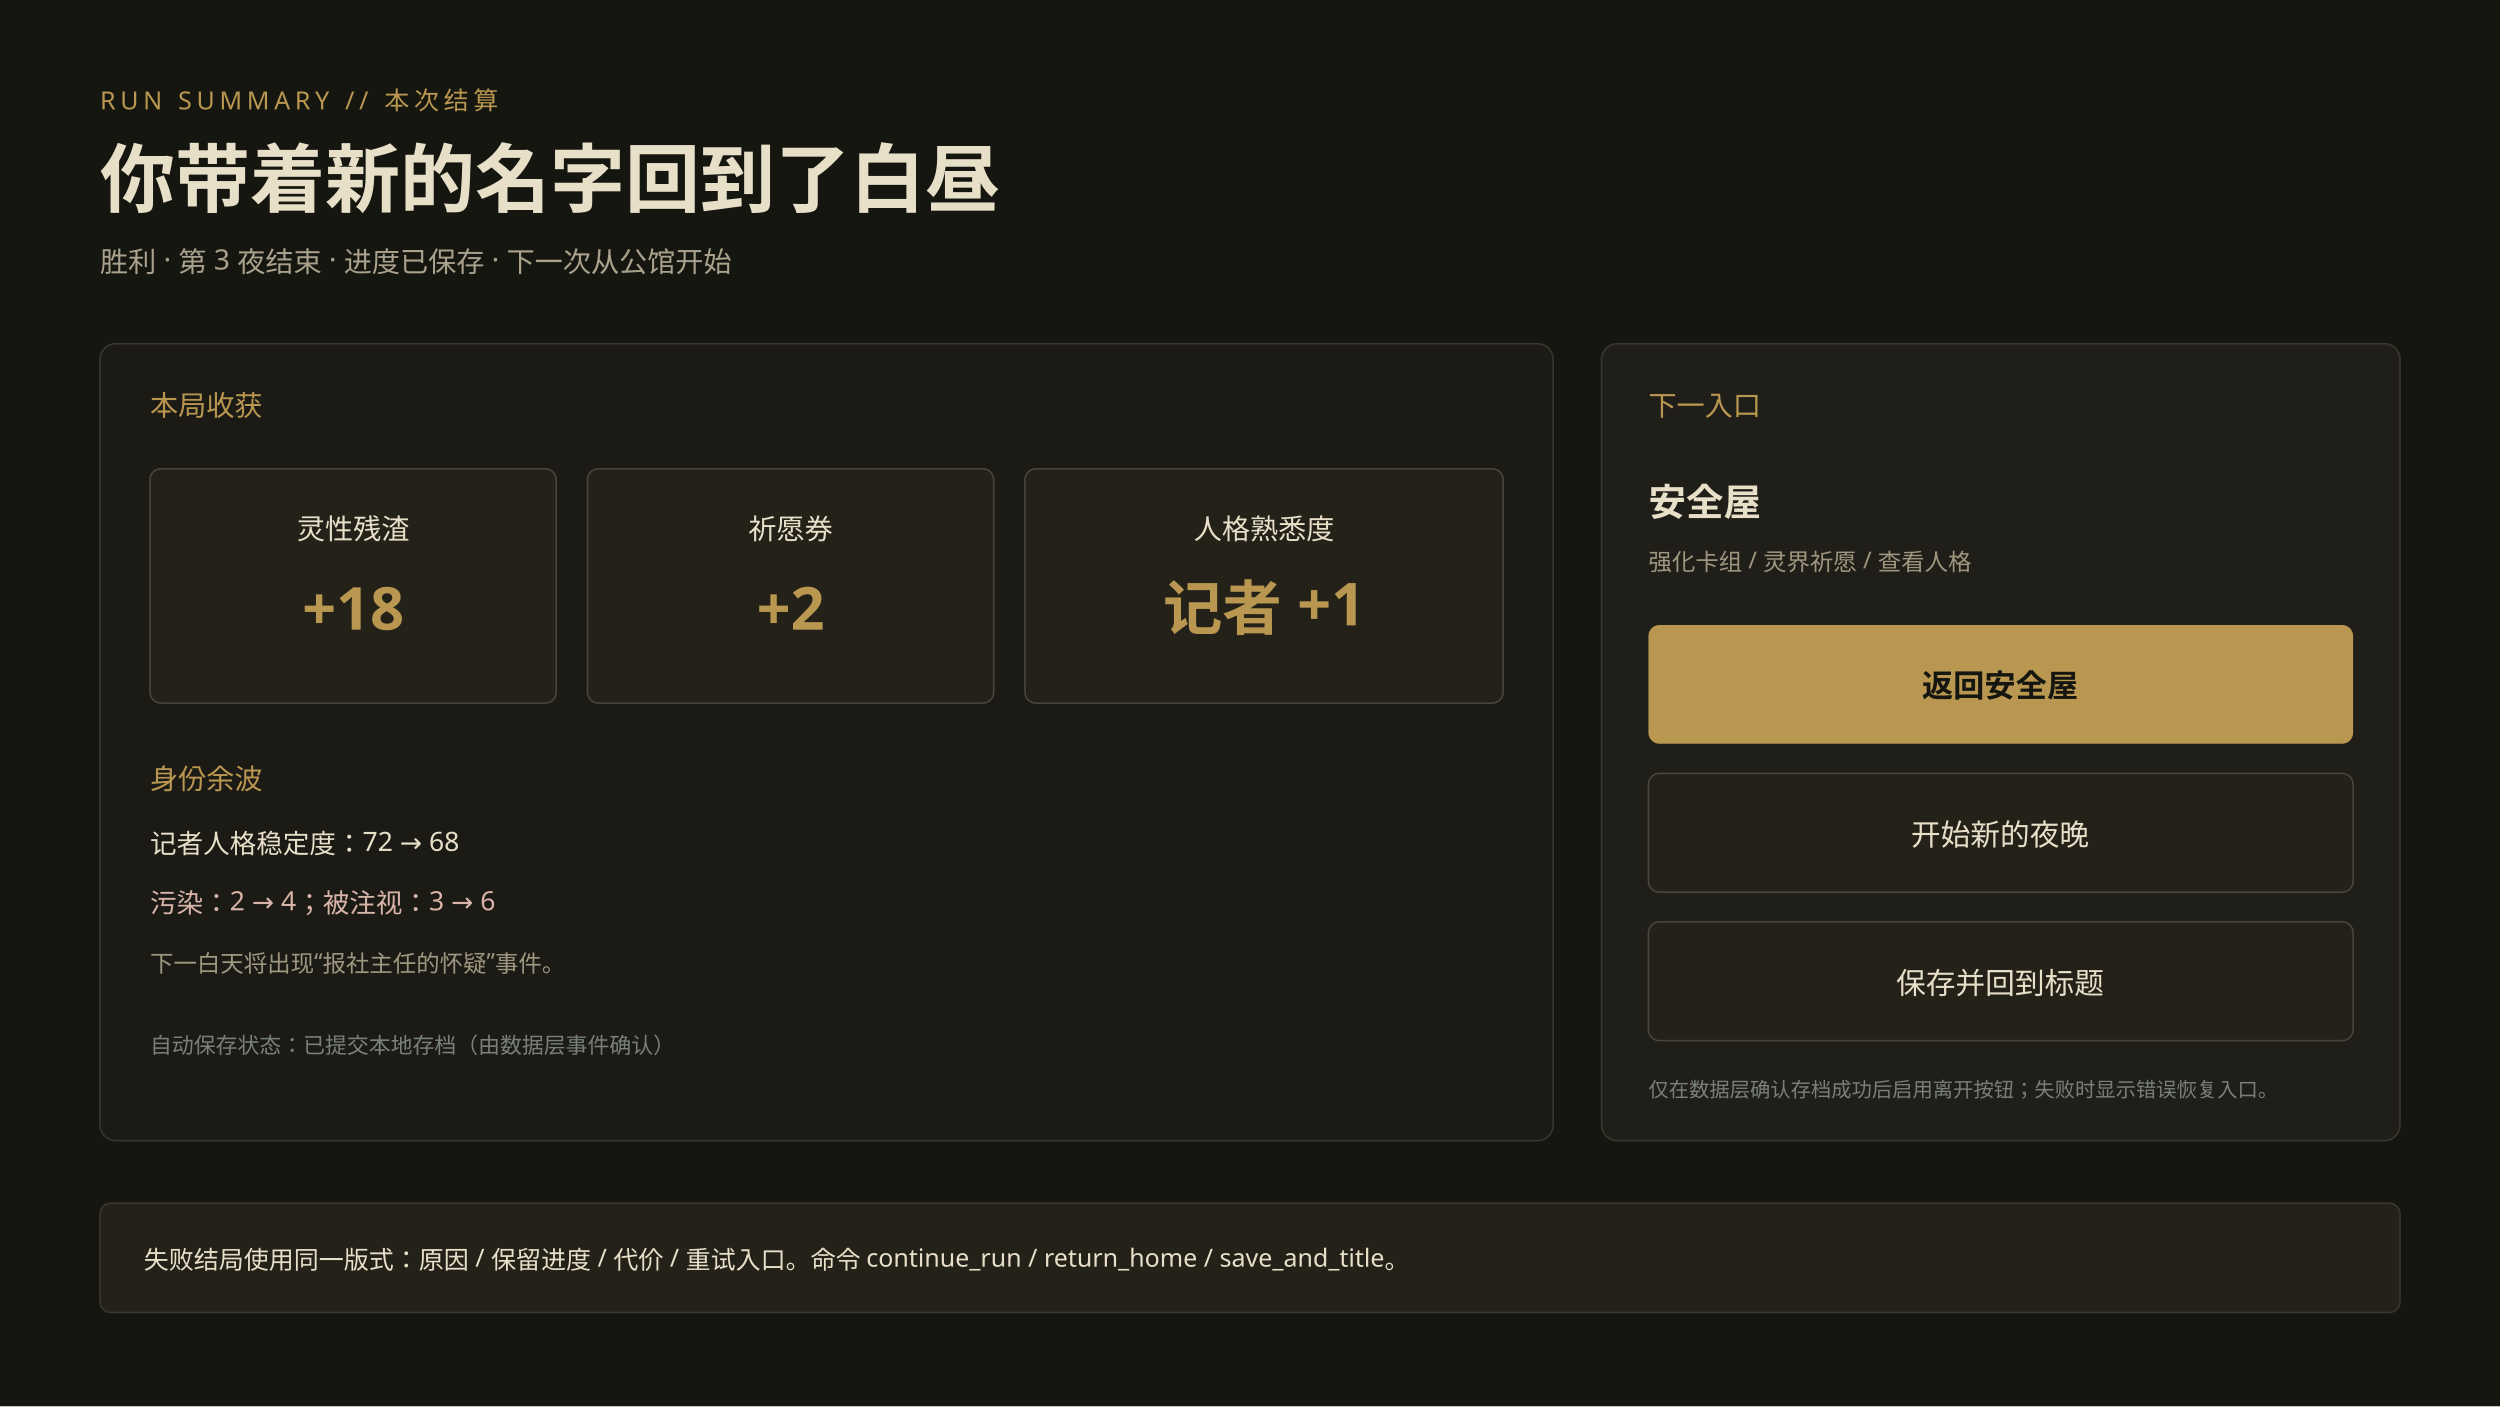
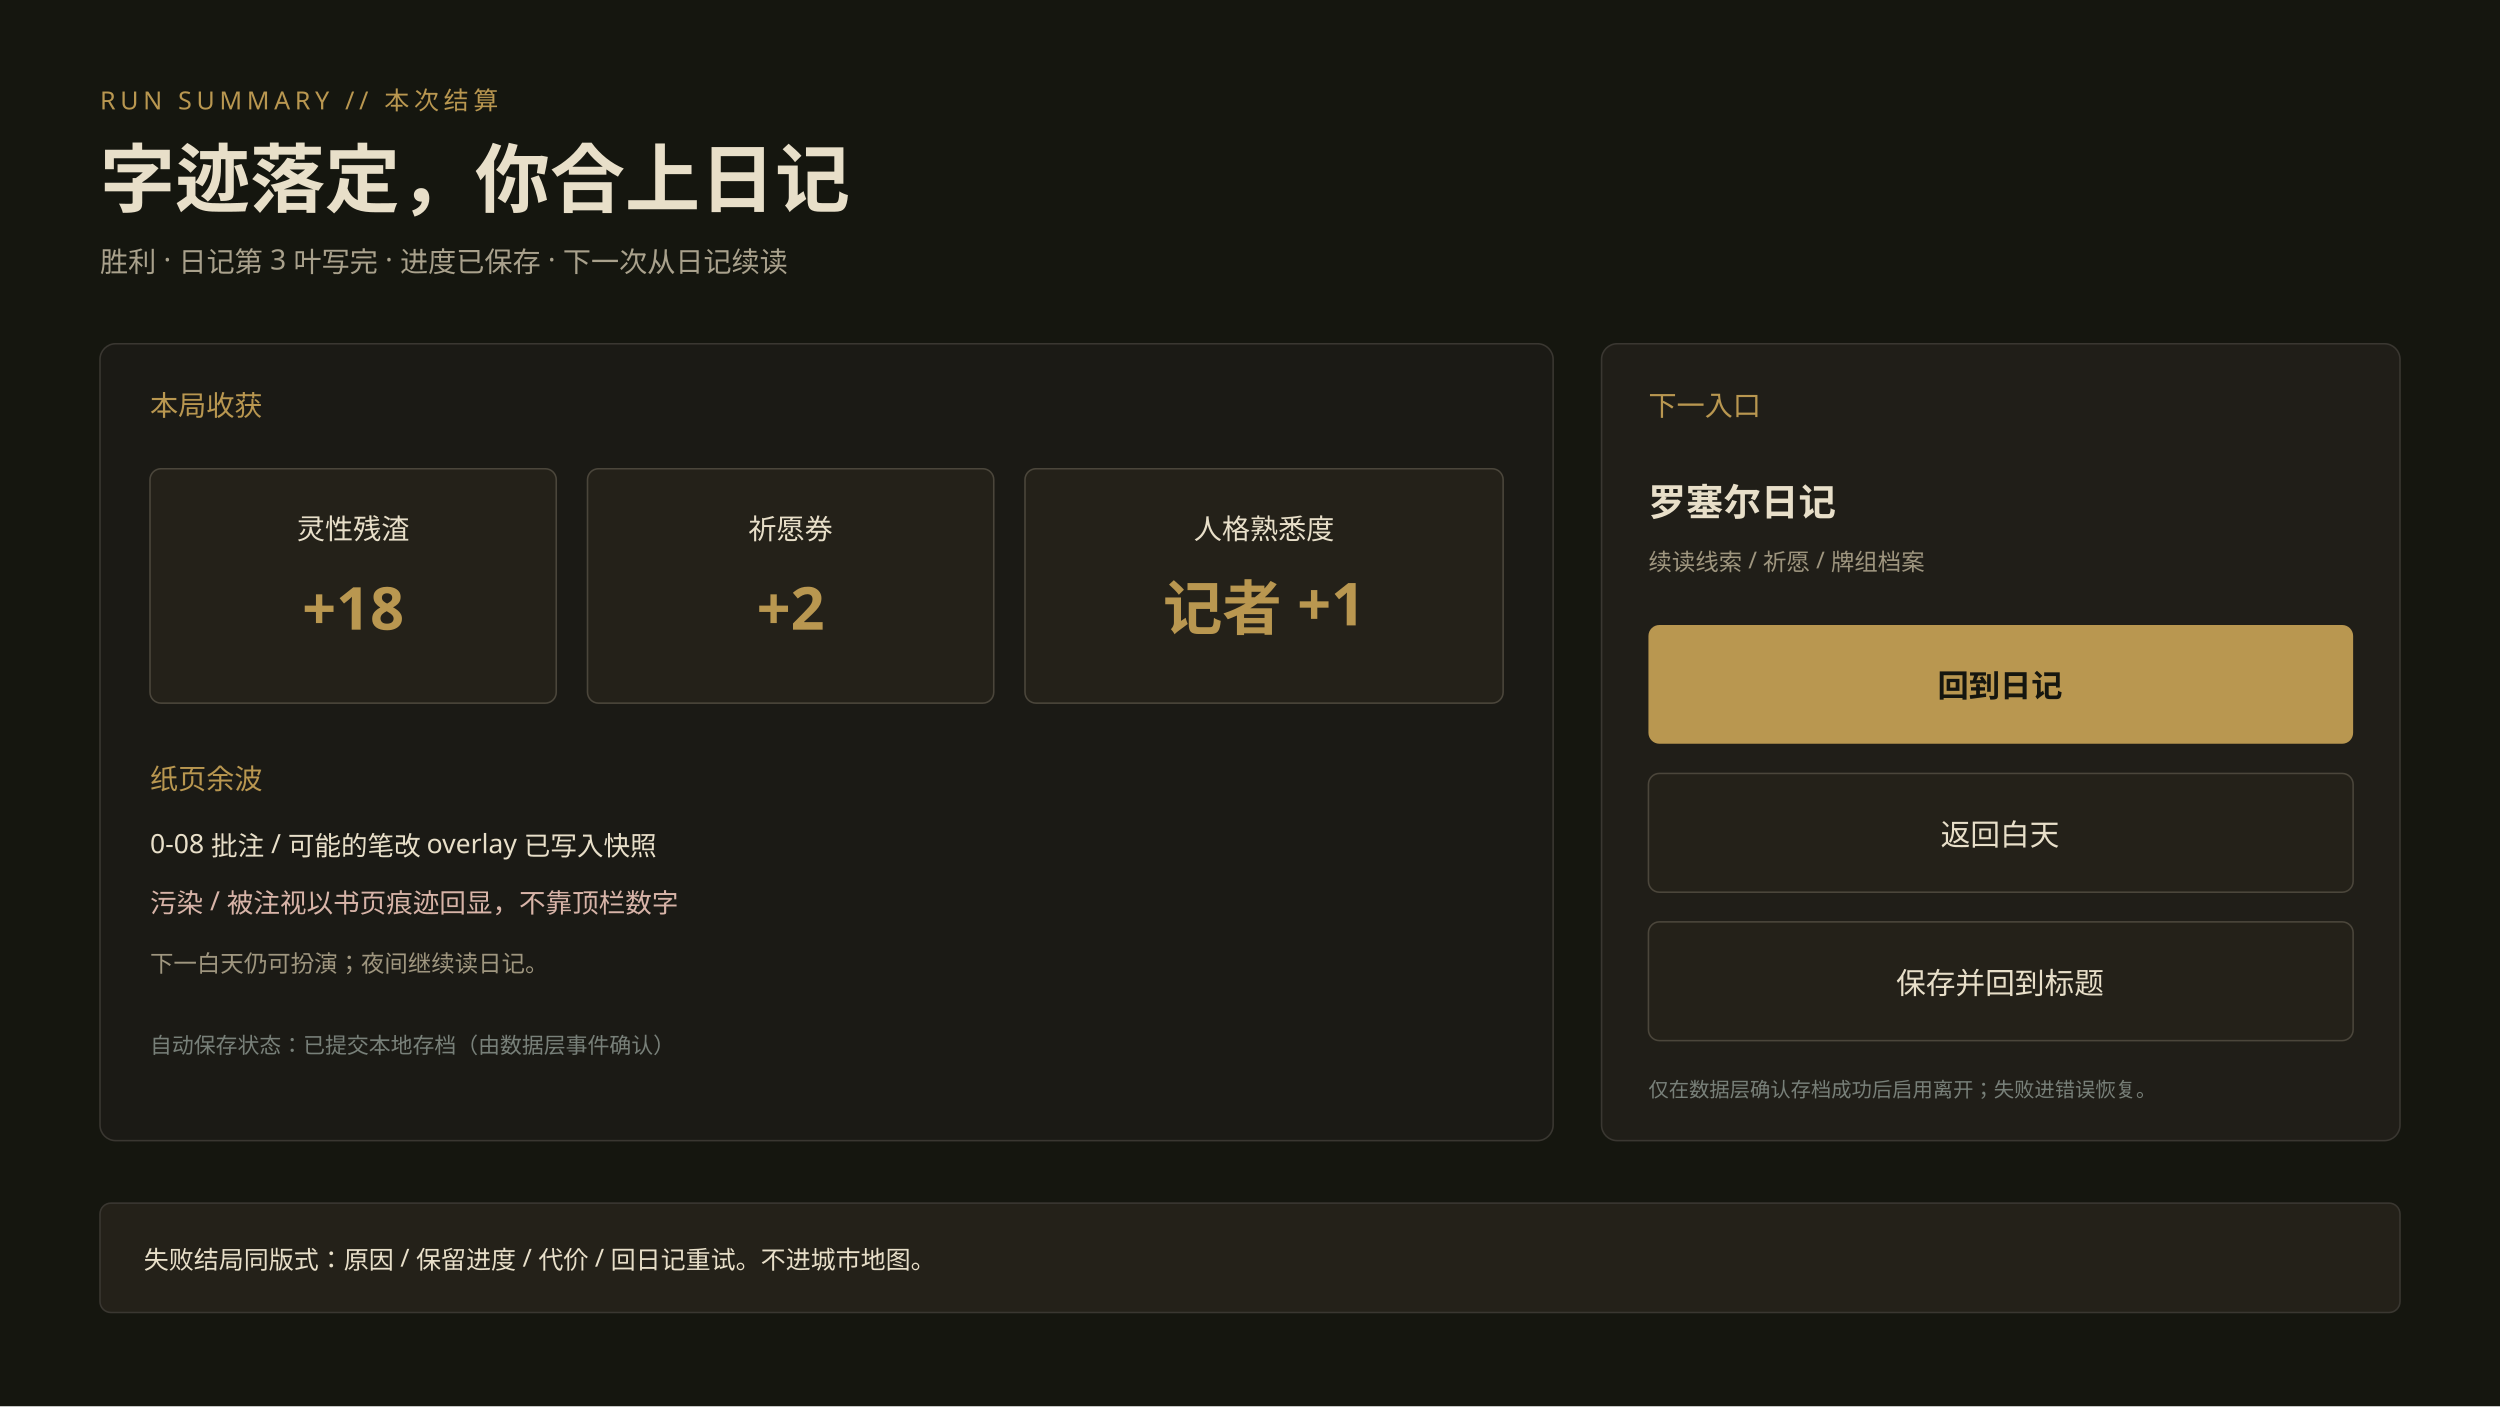
<svg xmlns="http://www.w3.org/2000/svg" width="1600" height="900" viewBox="0 0 1600 900">
  <rect width="1600" height="900" fill="#15160f" />
  <g font-family="Microsoft YaHei, sans-serif">
    <text x="64" y="70" fill="#b99750" font-size="16" letter-spacing="3">RUN SUMMARY // 本次结算</text>
-     <text x="64" y="132" fill="#e8dfc9" font-size="48" font-weight="700">你带着新的名字回到了白昼</text>
-     <text x="64" y="174" fill="#a9a18c" font-size="18">胜利 · 第 3 夜结束 · 进度已保存 · 下一次从公馆开始</text>
+     <text x="64" y="132" fill="#e8dfc9" font-size="48" font-weight="700">字迹落定，你合上日记</text>
+     <text x="64" y="174" fill="#a9a18c" font-size="18">胜利 · 日记第 3 叶写完 · 进度已保存 · 下一次从日记续读</text>
    <rect x="64" y="220" width="930" height="510" rx="10" fill="#1b1a15" stroke="#3a3731" />
    <text x="96" y="266" fill="#b99750" font-size="18">本局收获</text>
    <g>
      <rect x="96" y="300" width="260" height="150" rx="7" fill="#242119" stroke="#4b463b" />
      <text x="226" y="345" text-anchor="middle" fill="#e8dfc9" font-size="18">灵性残渣</text>
      <text x="226" y="403" text-anchor="middle" fill="#b99750" font-size="38" font-weight="700">+18</text>
      <rect x="376" y="300" width="260" height="150" rx="7" fill="#242119" stroke="#4b463b" />
      <text x="506" y="345" text-anchor="middle" fill="#e8dfc9" font-size="18">祈愿券</text>
      <text x="506" y="403" text-anchor="middle" fill="#b99750" font-size="38" font-weight="700">+2</text>
      <rect x="656" y="300" width="306" height="150" rx="7" fill="#242119" stroke="#4b463b" />
      <text x="809" y="345" text-anchor="middle" fill="#e8dfc9" font-size="18">人格熟悉度</text>
      <text x="809" y="403" text-anchor="middle" fill="#b99750" font-size="38" font-weight="700">记者 +1</text>
    </g>
-     <text x="96" y="505" fill="#b99750" font-size="18">身份余波</text>
-     <text x="96" y="546" fill="#e8dfc9" font-size="17">记者人格稳定度：72 → 68</text>
-     <text x="96" y="584" fill="#d8b4a8" font-size="17">污染：2 → 4；被注视：3 → 6</text>
-     <text x="96" y="622" fill="#9f967f" font-size="15">下一白天将出现“报社主任的怀疑”事件。</text>
+     <text x="96" y="505" fill="#b99750" font-size="18">纸页余波</text>
+     <text x="96" y="546" fill="#e8dfc9" font-size="17">0-08 批注 / 可能的笔改 overlay 已写入快照</text>
+     <text x="96" y="584" fill="#d8b4a8" font-size="17">污染 / 被注视以书页痕迹回显，不靠顶栏数字</text>
+     <text x="96" y="622" fill="#9f967f" font-size="15">下一白天仍可扮演；夜间继续读日记。</text>
    <text x="96" y="674" fill="#788079" font-size="14">自动保存状态：已提交本地存档（由数据层事件确认）</text>
    <rect x="1025" y="220" width="511" height="510" rx="10" fill="#201e18" stroke="#3a3731" />
    <text x="1055" y="266" fill="#b99750" font-size="18">下一入口</text>
-     <text x="1055" y="330" fill="#e8dfc9" font-size="24" font-weight="700">安全屋</text>
-     <text x="1055" y="365" fill="#9f967f" font-size="15">强化卡组 / 灵界祈愿 / 查看人格</text>
+     <text x="1055" y="330" fill="#e8dfc9" font-size="24" font-weight="700">罗塞尔日记</text>
+     <text x="1055" y="365" fill="#9f967f" font-size="15">续读线索 / 祈愿 / 牌组档案</text>
    <rect x="1055" y="400" width="451" height="76" rx="7" fill="#b99750" />
-     <text x="1280" y="446" text-anchor="middle" fill="#15160f" font-size="20" font-weight="700">返回安全屋</text>
+     <text x="1280" y="446" text-anchor="middle" fill="#15160f" font-size="20" font-weight="700">回到日记</text>
    <rect x="1055" y="495" width="451" height="76" rx="7" fill="#242119" stroke="#4b463b" />
-     <text x="1280" y="541" text-anchor="middle" fill="#e8dfc9" font-size="19">开始新的夜晚</text>
+     <text x="1280" y="541" text-anchor="middle" fill="#e8dfc9" font-size="19">返回白天</text>
    <rect x="1055" y="590" width="451" height="76" rx="7" fill="#242119" stroke="#4b463b" />
    <text x="1280" y="636" text-anchor="middle" fill="#e8dfc9" font-size="19">保存并回到标题</text>
-     <text x="1055" y="702" fill="#788079" font-size="13">仅在数据层确认存档成功后启用离开按钮；失败时显示错误恢复入口。</text>
+     <text x="1055" y="702" fill="#788079" font-size="13">仅在数据层确认存档成功后启用离开；失败进错误恢复。</text>
    <rect x="64" y="770" width="1472" height="70" rx="7" fill="#242119" stroke="#3a3731" />
-     <text x="92" y="812" fill="#e8dfc9" font-size="16">失败结局使用同一版式：原因 / 保留进度 / 代价 / 重试入口。命令 continue_run / return_home / save_and_title。</text>
+     <text x="92" y="812" fill="#e8dfc9" font-size="16">失败结局同版式：原因 / 保留进度 / 代价 / 回日记重试。不进城市地图。</text>
  </g>
</svg>
